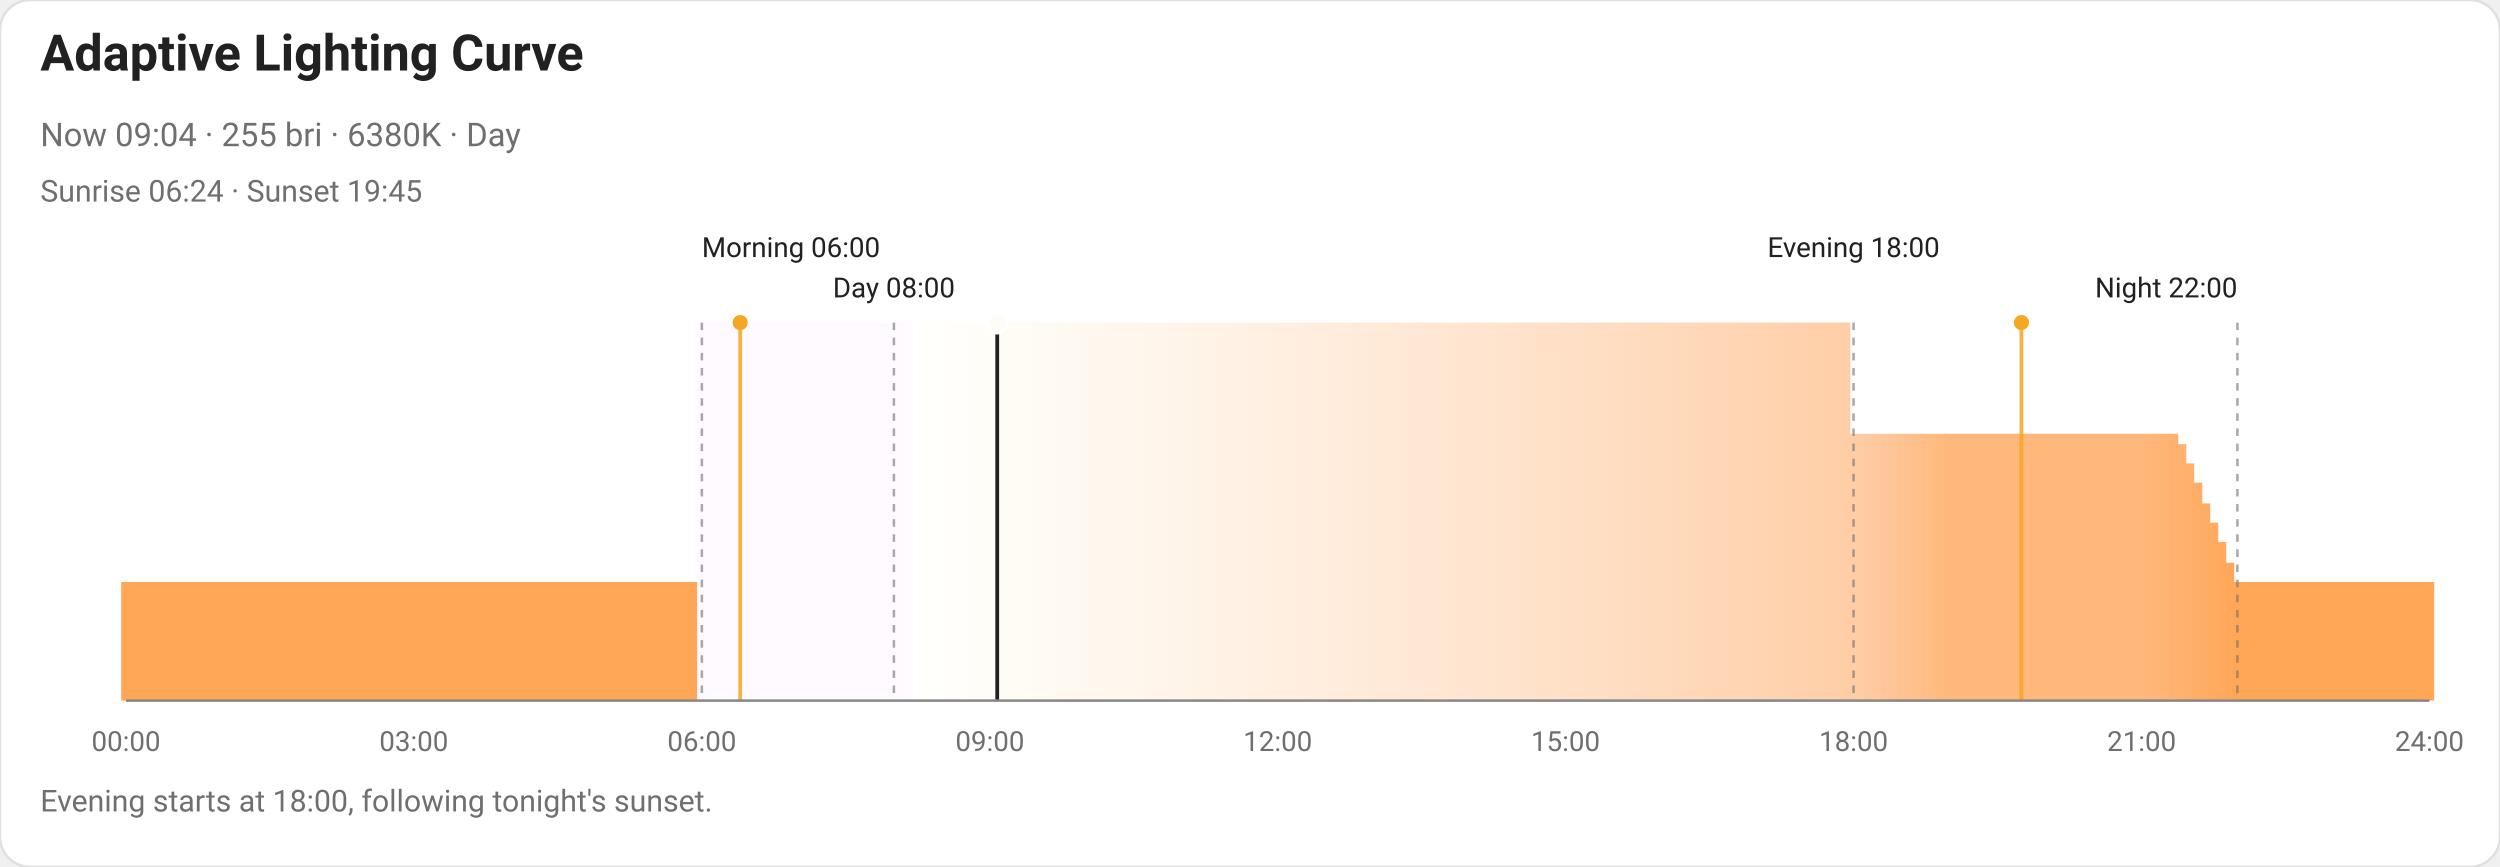
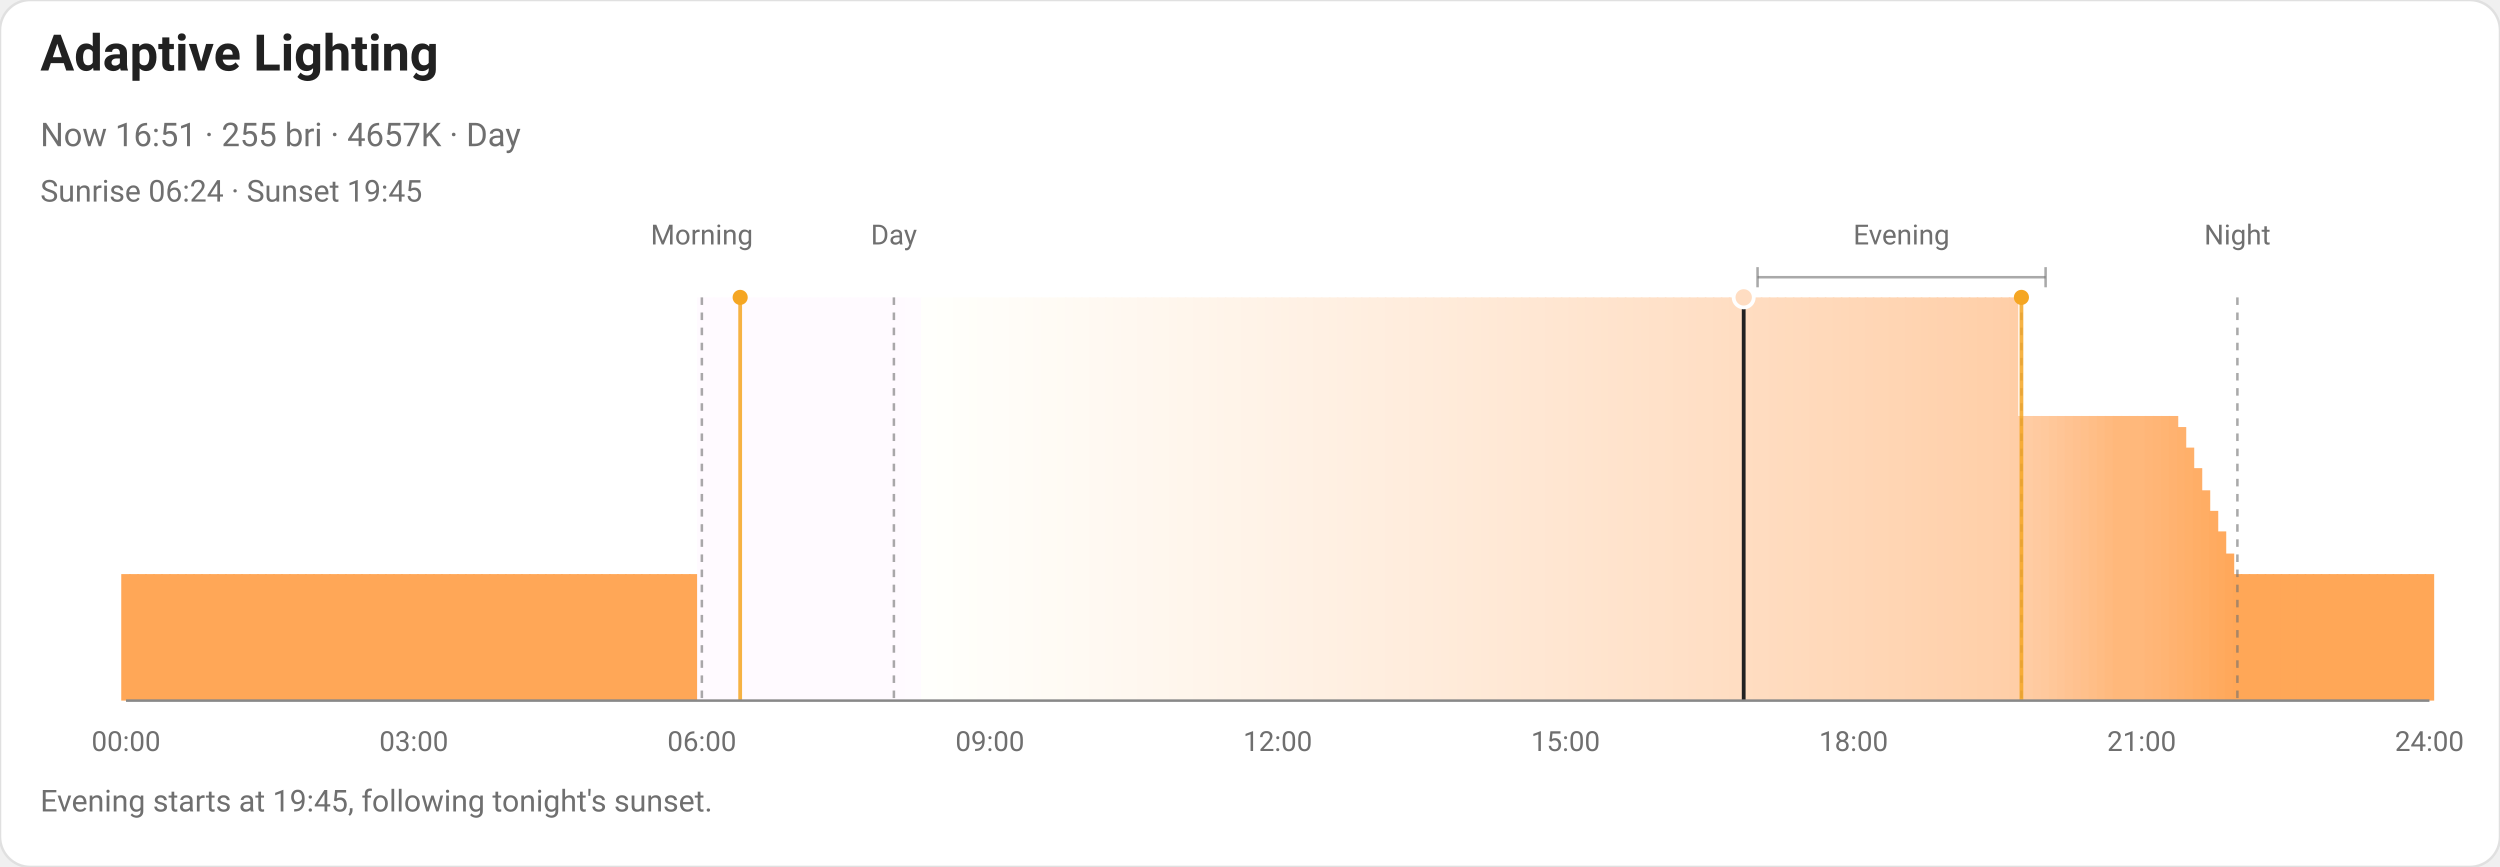
<svg xmlns="http://www.w3.org/2000/svg" viewBox="0 0 992 344" font-family="-apple-system,BlinkMacSystemFont,Segoe UI,Roboto,sans-serif">
  <style>
    .title { fill: #212121; font-size: 20px; font-weight: 600; }
    .now-label { fill: #6f6f6f; font-size: 13px; }
    .axis-line { stroke: #888; stroke-width: 1; }
    .axis-label { fill: #6f6f6f; font-size: 11px; }
    .boundary-line { stroke: #6f6f6f; stroke-width: 1; stroke-dasharray: 3 3; opacity: 0.6; }
-     .boundary-label { fill: #212121; font-size: 11px; }
+     .evening-bracket { stroke: #6f6f6f; stroke-width: 1; opacity: 0.6; }
+     .boundary-label { fill: #6f6f6f; font-size: 11px; }
    .now-line { stroke: #212121; stroke-width: 1.5; }
    .now-dot { stroke: #ffffff; stroke-width: 1.5; }
    .sun-line { stroke: #f5a623; stroke-width: 1.5; opacity: 0.85; }
    .sun-dot { fill: #f5a623; }
    .sun-label { fill: #6f6f6f; font-size: 12px; }
    .footnote { fill: #6f6f6f; font-size: 12px; }
  </style>
  <rect x="0" y="0" width="992" height="344" rx="12" fill="#ffffff" stroke="#e0e0e0" />
-   <text x="16" y="28" class="title">Adaptive Lighting Curve</text>
-   <text x="16" y="58" class="now-label">Now 09:04 · 255 bri · 6380K · Day</text>
+   <text x="16" y="28" class="title">Adaptive Lighting</text>
+   <text x="16" y="58" class="now-label">Now 16:51 · 255 bri · 4657K · Day</text>
  <text x="16" y="80" class="sun-label">Sunrise 06:24 · Sunset 19:45</text>
  <g transform="translate(16, 84)">
-     <rect x="32.11" y="146.94" width="3.77" height="47.06" fill="#ffa757" />
-     <rect x="35.29" y="146.94" width="3.77" height="47.06" fill="#ffa757" />
-     <rect x="38.46" y="146.94" width="3.77" height="47.06" fill="#ffa757" />
-     <rect x="41.63" y="146.94" width="3.77" height="47.06" fill="#ffa757" />
-     <rect x="44.81" y="146.94" width="3.77" height="47.06" fill="#ffa757" />
-     <rect x="47.98" y="146.94" width="3.77" height="47.06" fill="#ffa757" />
-     <rect x="51.15" y="146.94" width="3.77" height="47.06" fill="#ffa757" />
-     <rect x="54.33" y="146.94" width="3.77" height="47.06" fill="#ffa757" />
-     <rect x="57.50" y="146.94" width="3.77" height="47.06" fill="#ffa757" />
-     <rect x="60.68" y="146.94" width="3.77" height="47.06" fill="#ffa757" />
-     <rect x="63.85" y="146.94" width="3.77" height="47.06" fill="#ffa757" />
-     <rect x="67.02" y="146.94" width="3.77" height="47.06" fill="#ffa757" />
-     <rect x="70.20" y="146.94" width="3.77" height="47.06" fill="#ffa757" />
-     <rect x="73.37" y="146.94" width="3.77" height="47.06" fill="#ffa757" />
-     <rect x="76.54" y="146.94" width="3.77" height="47.06" fill="#ffa757" />
-     <rect x="79.72" y="146.94" width="3.77" height="47.06" fill="#ffa757" />
-     <rect x="82.89" y="146.94" width="3.77" height="47.06" fill="#ffa757" />
-     <rect x="86.06" y="146.94" width="3.77" height="47.06" fill="#ffa757" />
-     <rect x="89.24" y="146.94" width="3.77" height="47.06" fill="#ffa757" />
-     <rect x="92.41" y="146.94" width="3.77" height="47.06" fill="#ffa757" />
-     <rect x="95.59" y="146.94" width="3.77" height="47.06" fill="#ffa757" />
-     <rect x="98.76" y="146.94" width="3.77" height="47.06" fill="#ffa757" />
-     <rect x="101.93" y="146.94" width="3.77" height="47.06" fill="#ffa757" />
-     <rect x="105.11" y="146.94" width="3.77" height="47.06" fill="#ffa757" />
-     <rect x="108.28" y="146.94" width="3.77" height="47.06" fill="#ffa757" />
-     <rect x="111.45" y="146.94" width="3.77" height="47.06" fill="#ffa757" />
-     <rect x="114.63" y="146.94" width="3.77" height="47.06" fill="#ffa757" />
-     <rect x="117.80" y="146.94" width="3.77" height="47.06" fill="#ffa757" />
-     <rect x="120.97" y="146.94" width="3.77" height="47.06" fill="#ffa757" />
-     <rect x="124.15" y="146.94" width="3.77" height="47.06" fill="#ffa757" />
-     <rect x="127.32" y="146.94" width="3.77" height="47.06" fill="#ffa757" />
-     <rect x="130.50" y="146.94" width="3.77" height="47.06" fill="#ffa757" />
-     <rect x="133.67" y="146.94" width="3.77" height="47.06" fill="#ffa757" />
-     <rect x="136.84" y="146.94" width="3.77" height="47.06" fill="#ffa757" />
-     <rect x="140.02" y="146.94" width="3.77" height="47.06" fill="#ffa757" />
-     <rect x="143.19" y="146.94" width="3.77" height="47.06" fill="#ffa757" />
-     <rect x="146.36" y="146.94" width="3.77" height="47.06" fill="#ffa757" />
-     <rect x="149.54" y="146.94" width="3.77" height="47.06" fill="#ffa757" />
-     <rect x="152.71" y="146.94" width="3.77" height="47.06" fill="#ffa757" />
-     <rect x="155.88" y="146.94" width="3.77" height="47.06" fill="#ffa757" />
-     <rect x="159.06" y="146.94" width="3.77" height="47.06" fill="#ffa757" />
-     <rect x="162.23" y="146.94" width="3.77" height="47.06" fill="#ffa757" />
-     <rect x="165.40" y="146.94" width="3.77" height="47.06" fill="#ffa757" />
-     <rect x="168.58" y="146.94" width="3.77" height="47.06" fill="#ffa757" />
-     <rect x="171.75" y="146.94" width="3.77" height="47.06" fill="#ffa757" />
-     <rect x="174.93" y="146.94" width="3.77" height="47.06" fill="#ffa757" />
-     <rect x="178.10" y="146.94" width="3.77" height="47.06" fill="#ffa757" />
-     <rect x="181.27" y="146.94" width="3.77" height="47.06" fill="#ffa757" />
-     <rect x="184.45" y="146.94" width="3.77" height="47.06" fill="#ffa757" />
-     <rect x="187.62" y="146.94" width="3.77" height="47.06" fill="#ffa757" />
-     <rect x="190.79" y="146.94" width="3.77" height="47.06" fill="#ffa757" />
-     <rect x="193.97" y="146.94" width="3.77" height="47.06" fill="#ffa757" />
-     <rect x="197.14" y="146.94" width="3.77" height="47.06" fill="#ffa757" />
-     <rect x="200.31" y="146.94" width="3.77" height="47.06" fill="#ffa757" />
-     <rect x="203.49" y="146.94" width="3.77" height="47.06" fill="#ffa757" />
-     <rect x="206.66" y="146.94" width="3.77" height="47.06" fill="#ffa757" />
-     <rect x="209.84" y="146.94" width="3.77" height="47.06" fill="#ffa757" />
-     <rect x="213.01" y="146.94" width="3.77" height="47.06" fill="#ffa757" />
-     <rect x="216.18" y="146.94" width="3.77" height="47.06" fill="#ffa757" />
-     <rect x="219.36" y="146.94" width="3.77" height="47.06" fill="#ffa757" />
-     <rect x="222.53" y="146.94" width="3.77" height="47.06" fill="#ffa757" />
-     <rect x="225.70" y="146.94" width="3.77" height="47.06" fill="#ffa757" />
-     <rect x="228.88" y="146.94" width="3.77" height="47.06" fill="#ffa757" />
-     <rect x="232.05" y="146.94" width="3.77" height="47.06" fill="#ffa757" />
-     <rect x="235.22" y="146.94" width="3.77" height="47.06" fill="#ffa757" />
-     <rect x="238.40" y="146.94" width="3.77" height="47.06" fill="#ffa757" />
-     <rect x="241.57" y="146.94" width="3.77" height="47.06" fill="#ffa757" />
-     <rect x="244.75" y="146.94" width="3.77" height="47.06" fill="#ffa757" />
-     <rect x="247.92" y="146.94" width="3.77" height="47.06" fill="#ffa757" />
-     <rect x="251.09" y="146.94" width="3.77" height="47.06" fill="#ffa757" />
-     <rect x="254.27" y="146.94" width="3.77" height="47.06" fill="#ffa757" />
-     <rect x="257.44" y="146.94" width="3.77" height="47.06" fill="#ffa757" />
-     <rect x="260.61" y="44.00" width="3.77" height="150.00" fill="#fffaff" />
-     <rect x="263.79" y="44.00" width="3.77" height="150.00" fill="#fffaff" />
-     <rect x="266.96" y="44.00" width="3.77" height="150.00" fill="#fffaff" />
-     <rect x="270.13" y="44.00" width="3.77" height="150.00" fill="#fffaff" />
-     <rect x="273.31" y="44.00" width="3.77" height="150.00" fill="#fffaff" />
-     <rect x="276.48" y="44.00" width="3.77" height="150.00" fill="#fffaff" />
-     <rect x="279.65" y="44.00" width="3.77" height="150.00" fill="#fffaff" />
-     <rect x="282.83" y="44.00" width="3.77" height="150.00" fill="#fffaff" />
-     <rect x="286.00" y="44.00" width="3.77" height="150.00" fill="#fffaff" />
-     <rect x="289.18" y="44.00" width="3.77" height="150.00" fill="#fffaff" />
-     <rect x="292.35" y="44.00" width="3.77" height="150.00" fill="#fffaff" />
-     <rect x="295.52" y="44.00" width="3.77" height="150.00" fill="#fffaff" />
-     <rect x="298.70" y="44.00" width="3.77" height="150.00" fill="#fffaff" />
-     <rect x="301.87" y="44.00" width="3.77" height="150.00" fill="#fffaff" />
-     <rect x="305.04" y="44.00" width="3.77" height="150.00" fill="#fffaff" />
-     <rect x="308.22" y="44.00" width="3.77" height="150.00" fill="#fffaff" />
-     <rect x="311.39" y="44.00" width="3.77" height="150.00" fill="#fffaff" />
-     <rect x="314.56" y="44.00" width="3.77" height="150.00" fill="#fffaff" />
-     <rect x="317.74" y="44.00" width="3.77" height="150.00" fill="#fffaff" />
-     <rect x="320.91" y="44.00" width="3.77" height="150.00" fill="#fffaff" />
-     <rect x="324.09" y="44.00" width="3.77" height="150.00" fill="#fffaff" />
-     <rect x="327.26" y="44.00" width="3.77" height="150.00" fill="#fffaff" />
-     <rect x="330.43" y="44.00" width="3.77" height="150.00" fill="#fffaff" />
-     <rect x="333.61" y="44.00" width="3.77" height="150.00" fill="#fffaff" />
-     <rect x="336.78" y="44.00" width="3.77" height="150.00" fill="#fffaff" />
-     <rect x="339.95" y="44.00" width="3.77" height="150.00" fill="#fffaff" />
-     <rect x="343.13" y="44.00" width="3.77" height="150.00" fill="#fffbff" />
-     <rect x="346.30" y="44.00" width="3.77" height="150.00" fill="#ffffff" />
-     <rect x="349.47" y="44.00" width="3.77" height="150.00" fill="#fffffc" />
-     <rect x="352.65" y="44.00" width="3.77" height="150.00" fill="#fffffb" />
-     <rect x="355.82" y="44.00" width="3.77" height="150.00" fill="#fffffb" />
-     <rect x="359.00" y="44.00" width="3.77" height="150.00" fill="#fffefa" />
-     <rect x="362.17" y="44.00" width="3.77" height="150.00" fill="#fffefa" />
-     <rect x="365.34" y="44.00" width="3.77" height="150.00" fill="#fffef9" />
-     <rect x="368.52" y="44.00" width="3.77" height="150.00" fill="#fffdf9" />
-     <rect x="371.69" y="44.00" width="3.77" height="150.00" fill="#fffdf8" />
-     <rect x="374.86" y="44.00" width="3.77" height="150.00" fill="#fffdf8" />
-     <rect x="378.04" y="44.00" width="3.77" height="150.00" fill="#fffcf7" />
-     <rect x="381.21" y="44.00" width="3.77" height="150.00" fill="#fffcf6" />
-     <rect x="384.38" y="44.00" width="3.77" height="150.00" fill="#fffcf6" />
-     <rect x="387.56" y="44.00" width="3.77" height="150.00" fill="#fffbf5" />
-     <rect x="390.73" y="44.00" width="3.77" height="150.00" fill="#fffbf5" />
-     <rect x="393.90" y="44.00" width="3.77" height="150.00" fill="#fffaf4" />
-     <rect x="397.08" y="44.00" width="3.77" height="150.00" fill="#fffaf3" />
-     <rect x="400.25" y="44.00" width="3.77" height="150.00" fill="#fffaf3" />
-     <rect x="403.43" y="44.00" width="3.77" height="150.00" fill="#fff9f2" />
-     <rect x="406.60" y="44.00" width="3.77" height="150.00" fill="#fff9f2" />
-     <rect x="409.77" y="44.00" width="3.77" height="150.00" fill="#fff9f1" />
-     <rect x="412.95" y="44.00" width="3.77" height="150.00" fill="#fff8f1" />
-     <rect x="416.12" y="44.00" width="3.77" height="150.00" fill="#fff8f0" />
-     <rect x="419.29" y="44.00" width="3.77" height="150.00" fill="#fff8ef" />
-     <rect x="422.47" y="44.00" width="3.77" height="150.00" fill="#fff7ef" />
-     <rect x="425.64" y="44.00" width="3.77" height="150.00" fill="#fff7ee" />
-     <rect x="428.81" y="44.00" width="3.77" height="150.00" fill="#fff7ed" />
-     <rect x="431.99" y="44.00" width="3.77" height="150.00" fill="#fff6ed" />
-     <rect x="435.16" y="44.00" width="3.77" height="150.00" fill="#fff6ec" />
-     <rect x="438.34" y="44.00" width="3.77" height="150.00" fill="#fff5ec" />
-     <rect x="441.51" y="44.00" width="3.77" height="150.00" fill="#fff5eb" />
-     <rect x="444.68" y="44.00" width="3.77" height="150.00" fill="#fff5ea" />
-     <rect x="447.86" y="44.00" width="3.77" height="150.00" fill="#fff4ea" />
-     <rect x="451.03" y="44.00" width="3.77" height="150.00" fill="#fff4e9" />
-     <rect x="454.20" y="44.00" width="3.77" height="150.00" fill="#fff4e8" />
-     <rect x="457.38" y="44.00" width="3.77" height="150.00" fill="#fff3e8" />
-     <rect x="460.55" y="44.00" width="3.77" height="150.00" fill="#fff3e7" />
-     <rect x="463.72" y="44.00" width="3.77" height="150.00" fill="#fff2e7" />
-     <rect x="466.90" y="44.00" width="3.77" height="150.00" fill="#fff2e6" />
-     <rect x="470.07" y="44.00" width="3.77" height="150.00" fill="#fff2e5" />
-     <rect x="473.25" y="44.00" width="3.77" height="150.00" fill="#fff1e5" />
-     <rect x="476.42" y="44.00" width="3.77" height="150.00" fill="#fff1e4" />
-     <rect x="479.59" y="44.00" width="3.77" height="150.00" fill="#fff0e3" />
-     <rect x="482.77" y="44.00" width="3.77" height="150.00" fill="#fff0e3" />
-     <rect x="485.94" y="44.00" width="3.77" height="150.00" fill="#fff0e2" />
-     <rect x="489.11" y="44.00" width="3.77" height="150.00" fill="#ffefe1" />
-     <rect x="492.29" y="44.00" width="3.77" height="150.00" fill="#ffefe1" />
-     <rect x="495.46" y="44.00" width="3.77" height="150.00" fill="#ffefe0" />
-     <rect x="498.63" y="44.00" width="3.77" height="150.00" fill="#ffeedf" />
-     <rect x="501.81" y="44.00" width="3.77" height="150.00" fill="#ffeedf" />
-     <rect x="504.98" y="44.00" width="3.77" height="150.00" fill="#ffedde" />
-     <rect x="508.15" y="44.00" width="3.77" height="150.00" fill="#ffeddd" />
-     <rect x="511.33" y="44.00" width="3.77" height="150.00" fill="#ffecdd" />
-     <rect x="514.50" y="44.00" width="3.77" height="150.00" fill="#ffecdc" />
-     <rect x="517.68" y="44.00" width="3.77" height="150.00" fill="#ffecdb" />
-     <rect x="520.85" y="44.00" width="3.77" height="150.00" fill="#ffebda" />
-     <rect x="524.02" y="44.00" width="3.77" height="150.00" fill="#ffebda" />
-     <rect x="527.20" y="44.00" width="3.77" height="150.00" fill="#ffead9" />
-     <rect x="530.37" y="44.00" width="3.77" height="150.00" fill="#ffead8" />
-     <rect x="533.54" y="44.00" width="3.77" height="150.00" fill="#ffead8" />
-     <rect x="536.72" y="44.00" width="3.77" height="150.00" fill="#ffe9d7" />
-     <rect x="539.89" y="44.00" width="3.77" height="150.00" fill="#ffe9d6" />
-     <rect x="543.06" y="44.00" width="3.77" height="150.00" fill="#ffe8d5" />
-     <rect x="546.24" y="44.00" width="3.77" height="150.00" fill="#ffe8d5" />
-     <rect x="549.41" y="44.00" width="3.77" height="150.00" fill="#ffe7d4" />
-     <rect x="552.59" y="44.00" width="3.77" height="150.00" fill="#ffe7d3" />
-     <rect x="555.76" y="44.00" width="3.77" height="150.00" fill="#ffe7d2" />
-     <rect x="558.93" y="44.00" width="3.77" height="150.00" fill="#ffe6d2" />
-     <rect x="562.11" y="44.00" width="3.77" height="150.00" fill="#ffe6d1" />
-     <rect x="565.28" y="44.00" width="3.77" height="150.00" fill="#ffe5d0" />
-     <rect x="568.45" y="44.00" width="3.77" height="150.00" fill="#ffe5cf" />
-     <rect x="571.63" y="44.00" width="3.77" height="150.00" fill="#ffe4cf" />
-     <rect x="574.80" y="44.00" width="3.77" height="150.00" fill="#ffe4ce" />
-     <rect x="577.97" y="44.00" width="3.77" height="150.00" fill="#ffe4cd" />
-     <rect x="581.15" y="44.00" width="3.77" height="150.00" fill="#ffe3cc" />
-     <rect x="584.32" y="44.00" width="3.77" height="150.00" fill="#ffe3cc" />
-     <rect x="587.50" y="44.00" width="3.77" height="150.00" fill="#ffe2cb" />
-     <rect x="590.67" y="44.00" width="3.77" height="150.00" fill="#ffe2ca" />
-     <rect x="593.84" y="44.00" width="3.77" height="150.00" fill="#ffe1c9" />
-     <rect x="597.02" y="44.00" width="3.77" height="150.00" fill="#ffe1c8" />
-     <rect x="600.19" y="44.00" width="3.77" height="150.00" fill="#ffe0c8" />
-     <rect x="603.36" y="44.00" width="3.77" height="150.00" fill="#ffe0c7" />
-     <rect x="606.54" y="44.00" width="3.77" height="150.00" fill="#ffdfc6" />
-     <rect x="609.71" y="44.00" width="3.77" height="150.00" fill="#ffdfc5" />
-     <rect x="612.88" y="44.00" width="3.77" height="150.00" fill="#ffdfc4" />
-     <rect x="616.06" y="44.00" width="3.77" height="150.00" fill="#ffdec4" />
-     <rect x="619.23" y="44.00" width="3.77" height="150.00" fill="#ffdec3" />
-     <rect x="622.40" y="44.00" width="3.77" height="150.00" fill="#ffddc2" />
-     <rect x="625.58" y="44.00" width="3.77" height="150.00" fill="#ffddc1" />
-     <rect x="628.75" y="44.00" width="3.77" height="150.00" fill="#ffdcc0" />
-     <rect x="631.93" y="44.00" width="3.77" height="150.00" fill="#ffdcbf" />
-     <rect x="635.10" y="44.00" width="3.77" height="150.00" fill="#ffdbbe" />
-     <rect x="638.27" y="44.00" width="3.77" height="150.00" fill="#ffdbbe" />
-     <rect x="641.45" y="44.00" width="3.77" height="150.00" fill="#ffdabd" />
-     <rect x="644.62" y="44.00" width="3.77" height="150.00" fill="#ffdabc" />
-     <rect x="647.79" y="44.00" width="3.77" height="150.00" fill="#ffd9bb" />
-     <rect x="650.97" y="44.00" width="3.77" height="150.00" fill="#ffd9ba" />
-     <rect x="654.14" y="44.00" width="3.77" height="150.00" fill="#ffd8b9" />
-     <rect x="657.31" y="44.00" width="3.77" height="150.00" fill="#ffd8b8" />
-     <rect x="660.49" y="44.00" width="3.77" height="150.00" fill="#ffd7b7" />
-     <rect x="663.66" y="44.00" width="3.77" height="150.00" fill="#ffd7b7" />
-     <rect x="666.84" y="44.00" width="3.77" height="150.00" fill="#ffd6b6" />
-     <rect x="670.01" y="44.00" width="3.77" height="150.00" fill="#ffd6b5" />
-     <rect x="673.18" y="44.00" width="3.77" height="150.00" fill="#ffd5b4" />
-     <rect x="676.36" y="44.00" width="3.77" height="150.00" fill="#ffd5b3" />
-     <rect x="679.53" y="44.00" width="3.77" height="150.00" fill="#ffd4b2" />
-     <rect x="682.70" y="44.00" width="3.77" height="150.00" fill="#ffd4b1" />
-     <rect x="685.88" y="44.00" width="3.77" height="150.00" fill="#ffd3b0" />
-     <rect x="689.05" y="44.00" width="3.77" height="150.00" fill="#ffd3af" />
-     <rect x="692.22" y="44.00" width="3.77" height="150.00" fill="#ffd2ae" />
-     <rect x="695.40" y="44.00" width="3.77" height="150.00" fill="#ffd2ad" />
-     <rect x="698.57" y="44.00" width="3.77" height="150.00" fill="#ffd1ac" />
-     <rect x="701.75" y="44.00" width="3.77" height="150.00" fill="#ffd1ab" />
-     <rect x="704.92" y="44.00" width="3.77" height="150.00" fill="#ffd0aa" />
-     <rect x="708.09" y="44.00" width="3.77" height="150.00" fill="#ffcfa9" />
-     <rect x="711.27" y="44.00" width="3.77" height="150.00" fill="#ffcfa8" />
-     <rect x="714.44" y="44.00" width="3.77" height="150.00" fill="#ffcea7" />
-     <rect x="717.61" y="88.12" width="3.77" height="105.88" fill="#ffcea6" />
-     <rect x="720.79" y="88.12" width="3.77" height="105.88" fill="#ffcca3" />
-     <rect x="723.96" y="88.12" width="3.77" height="105.88" fill="#ffcaa0" />
-     <rect x="727.13" y="88.12" width="3.77" height="105.88" fill="#ffc99d" />
-     <rect x="730.31" y="88.12" width="3.77" height="105.88" fill="#ffc799" />
-     <rect x="733.48" y="88.12" width="3.77" height="105.88" fill="#ffc596" />
-     <rect x="736.65" y="88.12" width="3.77" height="105.88" fill="#ffc392" />
-     <rect x="739.83" y="88.12" width="3.77" height="105.88" fill="#ffc18f" />
-     <rect x="743.00" y="88.12" width="3.77" height="105.88" fill="#ffc08b" />
-     <rect x="746.18" y="88.12" width="3.77" height="105.88" fill="#ffbe87" />
-     <rect x="749.35" y="88.12" width="3.77" height="105.88" fill="#ffbc83" />
-     <rect x="752.52" y="88.12" width="3.77" height="105.88" fill="#ffba7f" />
-     <rect x="755.70" y="88.12" width="3.77" height="105.88" fill="#ffb87b" />
-     <rect x="758.87" y="88.12" width="3.77" height="105.88" fill="#ffb87b" />
-     <rect x="762.04" y="88.12" width="3.77" height="105.88" fill="#ffb87b" />
-     <rect x="765.22" y="88.12" width="3.77" height="105.88" fill="#ffb87b" />
-     <rect x="768.39" y="88.12" width="3.77" height="105.88" fill="#ffb87b" />
-     <rect x="771.56" y="88.12" width="3.77" height="105.88" fill="#ffb87b" />
-     <rect x="774.74" y="88.12" width="3.77" height="105.88" fill="#ffb87b" />
-     <rect x="777.91" y="88.12" width="3.77" height="105.88" fill="#ffb87b" />
-     <rect x="781.09" y="88.12" width="3.77" height="105.88" fill="#ffb87b" />
-     <rect x="784.26" y="88.12" width="3.77" height="105.88" fill="#ffb87b" />
-     <rect x="787.43" y="88.12" width="3.77" height="105.88" fill="#ffb87b" />
-     <rect x="790.61" y="88.12" width="3.77" height="105.88" fill="#ffb87b" />
-     <rect x="793.78" y="88.12" width="3.77" height="105.88" fill="#ffb87b" />
-     <rect x="796.95" y="88.12" width="3.77" height="105.88" fill="#ffb87b" />
-     <rect x="800.13" y="88.12" width="3.77" height="105.88" fill="#ffb87b" />
-     <rect x="803.30" y="88.12" width="3.77" height="105.88" fill="#ffb87b" />
-     <rect x="806.47" y="88.12" width="3.77" height="105.88" fill="#ffb87b" />
-     <rect x="809.65" y="88.12" width="3.77" height="105.88" fill="#ffb87b" />
-     <rect x="812.82" y="88.12" width="3.77" height="105.88" fill="#ffb87b" />
-     <rect x="816.00" y="88.12" width="3.77" height="105.88" fill="#ffb87b" />
-     <rect x="819.17" y="88.12" width="3.77" height="105.88" fill="#ffb87b" />
-     <rect x="822.34" y="88.12" width="3.77" height="105.88" fill="#ffb87b" />
-     <rect x="825.52" y="88.12" width="3.77" height="105.88" fill="#ffb87b" />
-     <rect x="828.69" y="88.12" width="3.77" height="105.88" fill="#ffb87b" />
-     <rect x="831.86" y="88.12" width="3.77" height="105.88" fill="#ffb87b" />
-     <rect x="835.04" y="88.12" width="3.77" height="105.88" fill="#ffb678" />
-     <rect x="838.21" y="88.12" width="3.77" height="105.88" fill="#ffb576" />
-     <rect x="841.38" y="88.12" width="3.77" height="105.88" fill="#ffb473" />
-     <rect x="844.56" y="88.12" width="3.77" height="105.88" fill="#ffb270" />
-     <rect x="847.73" y="92.24" width="3.77" height="101.76" fill="#ffb16d" />
-     <rect x="850.90" y="99.88" width="3.77" height="94.12" fill="#ffb06a" />
-     <rect x="854.08" y="107.53" width="3.77" height="86.47" fill="#ffae67" />
-     <rect x="857.25" y="115.76" width="3.77" height="78.24" fill="#ffad64" />
-     <rect x="860.43" y="123.41" width="3.77" height="70.59" fill="#ffab61" />
-     <rect x="863.60" y="131.06" width="3.77" height="62.94" fill="#ffaa5e" />
-     <rect x="866.77" y="139.29" width="3.77" height="54.71" fill="#ffa85b" />
-     <rect x="869.95" y="146.94" width="3.77" height="47.06" fill="#ffa757" />
-     <rect x="873.12" y="146.94" width="3.77" height="47.06" fill="#ffa757" />
-     <rect x="876.29" y="146.94" width="3.77" height="47.06" fill="#ffa757" />
-     <rect x="879.47" y="146.94" width="3.77" height="47.06" fill="#ffa757" />
-     <rect x="882.64" y="146.94" width="3.77" height="47.06" fill="#ffa757" />
-     <rect x="885.81" y="146.94" width="3.77" height="47.06" fill="#ffa757" />
-     <rect x="888.99" y="146.94" width="3.77" height="47.06" fill="#ffa757" />
-     <rect x="892.16" y="146.94" width="3.77" height="47.06" fill="#ffa757" />
-     <rect x="895.34" y="146.94" width="3.77" height="47.06" fill="#ffa757" />
-     <rect x="898.51" y="146.94" width="3.77" height="47.06" fill="#ffa757" />
-     <rect x="901.68" y="146.94" width="3.77" height="47.06" fill="#ffa757" />
-     <rect x="904.86" y="146.94" width="3.77" height="47.06" fill="#ffa757" />
-     <rect x="908.03" y="146.94" width="3.77" height="47.06" fill="#ffa757" />
-     <rect x="911.20" y="146.94" width="3.77" height="47.06" fill="#ffa757" />
-     <rect x="914.38" y="146.94" width="3.77" height="47.06" fill="#ffa757" />
-     <rect x="917.55" y="146.94" width="3.77" height="47.06" fill="#ffa757" />
-     <rect x="920.72" y="146.94" width="3.77" height="47.06" fill="#ffa757" />
-     <rect x="923.90" y="146.94" width="3.77" height="47.06" fill="#ffa757" />
-     <rect x="927.07" y="146.94" width="3.77" height="47.06" fill="#ffa757" />
-     <rect x="930.25" y="146.94" width="3.77" height="47.06" fill="#ffa757" />
-     <rect x="933.42" y="146.94" width="3.77" height="47.06" fill="#ffa757" />
-     <rect x="936.59" y="146.94" width="3.77" height="47.06" fill="#ffa757" />
-     <rect x="939.77" y="146.94" width="3.77" height="47.06" fill="#ffa757" />
-     <rect x="942.94" y="146.94" width="3.77" height="47.06" fill="#ffa757" />
-     <rect x="946.11" y="146.94" width="3.77" height="47.06" fill="#ffa757" />
-     <line x1="262.5" y1="44" x2="262.5" y2="194" class="boundary-line" />
-     <text x="262.5" y="18" class="boundary-label" text-anchor="start">Morning 06:00</text>
-     <line x1="338.7" y1="44" x2="338.7" y2="194" class="boundary-line" />
-     <text x="338.7" y="34" class="boundary-label" text-anchor="middle">Day 08:00</text>
-     <line x1="719.5" y1="44" x2="719.5" y2="194" class="boundary-line" />
-     <text x="719.5" y="18" class="boundary-label" text-anchor="middle">Evening 18:00</text>
-     <line x1="871.8" y1="44" x2="871.8" y2="194" class="boundary-line" />
-     <text x="871.8" y="34" class="boundary-label" text-anchor="end">Night 22:00</text>
+     <rect x="32.11" y="143.80" width="3.77" height="50.20" fill="#ffa757" />
+     <rect x="35.29" y="143.80" width="3.77" height="50.20" fill="#ffa757" />
+     <rect x="38.46" y="143.80" width="3.77" height="50.20" fill="#ffa757" />
+     <rect x="41.63" y="143.80" width="3.77" height="50.20" fill="#ffa757" />
+     <rect x="44.81" y="143.80" width="3.77" height="50.20" fill="#ffa757" />
+     <rect x="47.98" y="143.80" width="3.77" height="50.20" fill="#ffa757" />
+     <rect x="51.15" y="143.80" width="3.77" height="50.20" fill="#ffa757" />
+     <rect x="54.33" y="143.80" width="3.77" height="50.20" fill="#ffa757" />
+     <rect x="57.50" y="143.80" width="3.77" height="50.20" fill="#ffa757" />
+     <rect x="60.68" y="143.80" width="3.77" height="50.20" fill="#ffa757" />
+     <rect x="63.85" y="143.80" width="3.77" height="50.20" fill="#ffa757" />
+     <rect x="67.02" y="143.80" width="3.77" height="50.20" fill="#ffa757" />
+     <rect x="70.20" y="143.80" width="3.77" height="50.20" fill="#ffa757" />
+     <rect x="73.37" y="143.80" width="3.77" height="50.20" fill="#ffa757" />
+     <rect x="76.54" y="143.80" width="3.77" height="50.20" fill="#ffa757" />
+     <rect x="79.72" y="143.80" width="3.77" height="50.20" fill="#ffa757" />
+     <rect x="82.89" y="143.80" width="3.77" height="50.20" fill="#ffa757" />
+     <rect x="86.06" y="143.80" width="3.77" height="50.20" fill="#ffa757" />
+     <rect x="89.24" y="143.80" width="3.77" height="50.20" fill="#ffa757" />
+     <rect x="92.41" y="143.80" width="3.77" height="50.20" fill="#ffa757" />
+     <rect x="95.59" y="143.80" width="3.77" height="50.20" fill="#ffa757" />
+     <rect x="98.76" y="143.80" width="3.77" height="50.20" fill="#ffa757" />
+     <rect x="101.93" y="143.80" width="3.77" height="50.20" fill="#ffa757" />
+     <rect x="105.11" y="143.80" width="3.77" height="50.20" fill="#ffa757" />
+     <rect x="108.28" y="143.80" width="3.77" height="50.20" fill="#ffa757" />
+     <rect x="111.45" y="143.80" width="3.77" height="50.20" fill="#ffa757" />
+     <rect x="114.63" y="143.80" width="3.77" height="50.20" fill="#ffa757" />
+     <rect x="117.80" y="143.80" width="3.77" height="50.20" fill="#ffa757" />
+     <rect x="120.97" y="143.80" width="3.77" height="50.20" fill="#ffa757" />
+     <rect x="124.15" y="143.80" width="3.77" height="50.20" fill="#ffa757" />
+     <rect x="127.32" y="143.80" width="3.77" height="50.20" fill="#ffa757" />
+     <rect x="130.50" y="143.80" width="3.77" height="50.20" fill="#ffa757" />
+     <rect x="133.67" y="143.80" width="3.77" height="50.20" fill="#ffa757" />
+     <rect x="136.84" y="143.80" width="3.77" height="50.20" fill="#ffa757" />
+     <rect x="140.02" y="143.80" width="3.77" height="50.20" fill="#ffa757" />
+     <rect x="143.19" y="143.80" width="3.77" height="50.20" fill="#ffa757" />
+     <rect x="146.36" y="143.80" width="3.77" height="50.20" fill="#ffa757" />
+     <rect x="149.54" y="143.80" width="3.77" height="50.20" fill="#ffa757" />
+     <rect x="152.71" y="143.80" width="3.77" height="50.20" fill="#ffa757" />
+     <rect x="155.88" y="143.80" width="3.77" height="50.20" fill="#ffa757" />
+     <rect x="159.06" y="143.80" width="3.77" height="50.20" fill="#ffa757" />
+     <rect x="162.23" y="143.80" width="3.77" height="50.20" fill="#ffa757" />
+     <rect x="165.40" y="143.80" width="3.77" height="50.20" fill="#ffa757" />
+     <rect x="168.58" y="143.80" width="3.77" height="50.20" fill="#ffa757" />
+     <rect x="171.75" y="143.80" width="3.77" height="50.20" fill="#ffa757" />
+     <rect x="174.93" y="143.80" width="3.77" height="50.20" fill="#ffa757" />
+     <rect x="178.10" y="143.80" width="3.77" height="50.20" fill="#ffa757" />
+     <rect x="181.27" y="143.80" width="3.77" height="50.20" fill="#ffa757" />
+     <rect x="184.45" y="143.80" width="3.77" height="50.20" fill="#ffa757" />
+     <rect x="187.62" y="143.80" width="3.77" height="50.20" fill="#ffa757" />
+     <rect x="190.79" y="143.80" width="3.77" height="50.20" fill="#ffa757" />
+     <rect x="193.97" y="143.80" width="3.77" height="50.20" fill="#ffa757" />
+     <rect x="197.14" y="143.80" width="3.77" height="50.20" fill="#ffa757" />
+     <rect x="200.31" y="143.80" width="3.77" height="50.20" fill="#ffa757" />
+     <rect x="203.49" y="143.80" width="3.77" height="50.20" fill="#ffa757" />
+     <rect x="206.66" y="143.80" width="3.77" height="50.20" fill="#ffa757" />
+     <rect x="209.84" y="143.80" width="3.77" height="50.20" fill="#ffa757" />
+     <rect x="213.01" y="143.80" width="3.77" height="50.20" fill="#ffa757" />
+     <rect x="216.18" y="143.80" width="3.77" height="50.20" fill="#ffa757" />
+     <rect x="219.36" y="143.80" width="3.77" height="50.20" fill="#ffa757" />
+     <rect x="222.53" y="143.80" width="3.77" height="50.20" fill="#ffa757" />
+     <rect x="225.70" y="143.80" width="3.77" height="50.20" fill="#ffa757" />
+     <rect x="228.88" y="143.80" width="3.77" height="50.20" fill="#ffa757" />
+     <rect x="232.05" y="143.80" width="3.77" height="50.20" fill="#ffa757" />
+     <rect x="235.22" y="143.80" width="3.77" height="50.20" fill="#ffa757" />
+     <rect x="238.40" y="143.80" width="3.77" height="50.20" fill="#ffa757" />
+     <rect x="241.57" y="143.80" width="3.77" height="50.20" fill="#ffa757" />
+     <rect x="244.75" y="143.80" width="3.77" height="50.20" fill="#ffa757" />
+     <rect x="247.92" y="143.80" width="3.77" height="50.20" fill="#ffa757" />
+     <rect x="251.09" y="143.80" width="3.77" height="50.20" fill="#ffa757" />
+     <rect x="254.27" y="143.80" width="3.77" height="50.20" fill="#ffa757" />
+     <rect x="257.44" y="143.80" width="3.77" height="50.20" fill="#ffa757" />
+     <rect x="260.61" y="34.00" width="3.77" height="160.00" fill="#fffaff" />
+     <rect x="263.79" y="34.00" width="3.77" height="160.00" fill="#fffaff" />
+     <rect x="266.96" y="34.00" width="3.77" height="160.00" fill="#fffaff" />
+     <rect x="270.13" y="34.00" width="3.77" height="160.00" fill="#fffaff" />
+     <rect x="273.31" y="34.00" width="3.77" height="160.00" fill="#fffaff" />
+     <rect x="276.48" y="34.00" width="3.77" height="160.00" fill="#fffaff" />
+     <rect x="279.65" y="34.00" width="3.77" height="160.00" fill="#fffaff" />
+     <rect x="282.83" y="34.00" width="3.77" height="160.00" fill="#fffaff" />
+     <rect x="286.00" y="34.00" width="3.77" height="160.00" fill="#fffaff" />
+     <rect x="289.18" y="34.00" width="3.77" height="160.00" fill="#fffaff" />
+     <rect x="292.35" y="34.00" width="3.77" height="160.00" fill="#fffaff" />
+     <rect x="295.52" y="34.00" width="3.77" height="160.00" fill="#fffaff" />
+     <rect x="298.70" y="34.00" width="3.77" height="160.00" fill="#fffaff" />
+     <rect x="301.87" y="34.00" width="3.77" height="160.00" fill="#fffaff" />
+     <rect x="305.04" y="34.00" width="3.77" height="160.00" fill="#fffaff" />
+     <rect x="308.22" y="34.00" width="3.77" height="160.00" fill="#fffaff" />
+     <rect x="311.39" y="34.00" width="3.77" height="160.00" fill="#fffaff" />
+     <rect x="314.56" y="34.00" width="3.77" height="160.00" fill="#fffaff" />
+     <rect x="317.74" y="34.00" width="3.77" height="160.00" fill="#fffaff" />
+     <rect x="320.91" y="34.00" width="3.77" height="160.00" fill="#fffaff" />
+     <rect x="324.09" y="34.00" width="3.77" height="160.00" fill="#fffaff" />
+     <rect x="327.26" y="34.00" width="3.77" height="160.00" fill="#fffaff" />
+     <rect x="330.43" y="34.00" width="3.77" height="160.00" fill="#fffaff" />
+     <rect x="333.61" y="34.00" width="3.77" height="160.00" fill="#fffaff" />
+     <rect x="336.78" y="34.00" width="3.77" height="160.00" fill="#fffaff" />
+     <rect x="339.95" y="34.00" width="3.77" height="160.00" fill="#fffaff" />
+     <rect x="343.13" y="34.00" width="3.77" height="160.00" fill="#fffbff" />
+     <rect x="346.30" y="34.00" width="3.77" height="160.00" fill="#fffbff" />
+     <rect x="349.47" y="34.00" width="3.77" height="160.00" fill="#fffffc" />
+     <rect x="352.65" y="34.00" width="3.77" height="160.00" fill="#fffffc" />
+     <rect x="355.82" y="34.00" width="3.77" height="160.00" fill="#fffffb" />
+     <rect x="359.00" y="34.00" width="3.77" height="160.00" fill="#fffffb" />
+     <rect x="362.17" y="34.00" width="3.77" height="160.00" fill="#fffefa" />
+     <rect x="365.34" y="34.00" width="3.77" height="160.00" fill="#fffefa" />
+     <rect x="368.52" y="34.00" width="3.77" height="160.00" fill="#fffef9" />
+     <rect x="371.69" y="34.00" width="3.77" height="160.00" fill="#fffdf9" />
+     <rect x="374.86" y="34.00" width="3.77" height="160.00" fill="#fffdf9" />
+     <rect x="378.04" y="34.00" width="3.77" height="160.00" fill="#fffdf8" />
+     <rect x="381.21" y="34.00" width="3.77" height="160.00" fill="#fffdf8" />
+     <rect x="384.38" y="34.00" width="3.77" height="160.00" fill="#fffcf7" />
+     <rect x="387.56" y="34.00" width="3.77" height="160.00" fill="#fffcf7" />
+     <rect x="390.73" y="34.00" width="3.77" height="160.00" fill="#fffcf6" />
+     <rect x="393.90" y="34.00" width="3.77" height="160.00" fill="#fffbf6" />
+     <rect x="397.08" y="34.00" width="3.77" height="160.00" fill="#fffbf5" />
+     <rect x="400.25" y="34.00" width="3.77" height="160.00" fill="#fffbf5" />
+     <rect x="403.43" y="34.00" width="3.77" height="160.00" fill="#fffbf4" />
+     <rect x="406.60" y="34.00" width="3.77" height="160.00" fill="#fffaf4" />
+     <rect x="409.77" y="34.00" width="3.77" height="160.00" fill="#fffaf3" />
+     <rect x="412.95" y="34.00" width="3.77" height="160.00" fill="#fffaf3" />
+     <rect x="416.12" y="34.00" width="3.77" height="160.00" fill="#fff9f2" />
+     <rect x="419.29" y="34.00" width="3.77" height="160.00" fill="#fff9f2" />
+     <rect x="422.47" y="34.00" width="3.77" height="160.00" fill="#fff9f1" />
+     <rect x="425.64" y="34.00" width="3.77" height="160.00" fill="#fff8f1" />
+     <rect x="428.81" y="34.00" width="3.77" height="160.00" fill="#fff8f0" />
+     <rect x="431.99" y="34.00" width="3.77" height="160.00" fill="#fff8f0" />
+     <rect x="435.16" y="34.00" width="3.77" height="160.00" fill="#fff7ef" />
+     <rect x="438.34" y="34.00" width="3.77" height="160.00" fill="#fff7ef" />
+     <rect x="441.51" y="34.00" width="3.77" height="160.00" fill="#fff7ee" />
+     <rect x="444.68" y="34.00" width="3.77" height="160.00" fill="#fff7ee" />
+     <rect x="447.86" y="34.00" width="3.77" height="160.00" fill="#fff6ed" />
+     <rect x="451.03" y="34.00" width="3.77" height="160.00" fill="#fff6ec" />
+     <rect x="454.20" y="34.00" width="3.77" height="160.00" fill="#fff6ec" />
+     <rect x="457.38" y="34.00" width="3.77" height="160.00" fill="#fff5eb" />
+     <rect x="460.55" y="34.00" width="3.77" height="160.00" fill="#fff5eb" />
+     <rect x="463.72" y="34.00" width="3.77" height="160.00" fill="#fff5ea" />
+     <rect x="466.90" y="34.00" width="3.77" height="160.00" fill="#fff4ea" />
+     <rect x="470.07" y="34.00" width="3.77" height="160.00" fill="#fff4e9" />
+     <rect x="473.25" y="34.00" width="3.77" height="160.00" fill="#fff4e9" />
+     <rect x="476.42" y="34.00" width="3.77" height="160.00" fill="#fff3e8" />
+     <rect x="479.59" y="34.00" width="3.77" height="160.00" fill="#fff3e8" />
+     <rect x="482.77" y="34.00" width="3.77" height="160.00" fill="#fff3e7" />
+     <rect x="485.94" y="34.00" width="3.77" height="160.00" fill="#fff2e7" />
+     <rect x="489.11" y="34.00" width="3.77" height="160.00" fill="#fff2e6" />
+     <rect x="492.29" y="34.00" width="3.77" height="160.00" fill="#fff2e5" />
+     <rect x="495.46" y="34.00" width="3.77" height="160.00" fill="#fff1e5" />
+     <rect x="498.63" y="34.00" width="3.77" height="160.00" fill="#fff1e4" />
+     <rect x="501.81" y="34.00" width="3.77" height="160.00" fill="#fff1e4" />
+     <rect x="504.98" y="34.00" width="3.77" height="160.00" fill="#fff0e3" />
+     <rect x="508.15" y="34.00" width="3.77" height="160.00" fill="#fff0e3" />
+     <rect x="511.33" y="34.00" width="3.77" height="160.00" fill="#fff0e2" />
+     <rect x="514.50" y="34.00" width="3.77" height="160.00" fill="#ffefe2" />
+     <rect x="517.68" y="34.00" width="3.77" height="160.00" fill="#ffefe1" />
+     <rect x="520.85" y="34.00" width="3.77" height="160.00" fill="#ffefe0" />
+     <rect x="524.02" y="34.00" width="3.77" height="160.00" fill="#ffeee0" />
+     <rect x="527.20" y="34.00" width="3.77" height="160.00" fill="#ffeedf" />
+     <rect x="530.37" y="34.00" width="3.77" height="160.00" fill="#ffeedf" />
+     <rect x="533.54" y="34.00" width="3.77" height="160.00" fill="#ffedde" />
+     <rect x="536.72" y="34.00" width="3.77" height="160.00" fill="#ffeddd" />
+     <rect x="539.89" y="34.00" width="3.77" height="160.00" fill="#ffeddd" />
+     <rect x="543.06" y="34.00" width="3.77" height="160.00" fill="#ffecdc" />
+     <rect x="546.24" y="34.00" width="3.77" height="160.00" fill="#ffecdc" />
+     <rect x="549.41" y="34.00" width="3.77" height="160.00" fill="#ffecdb" />
+     <rect x="552.59" y="34.00" width="3.77" height="160.00" fill="#ffebdb" />
+     <rect x="555.76" y="34.00" width="3.77" height="160.00" fill="#ffebda" />
+     <rect x="558.93" y="34.00" width="3.77" height="160.00" fill="#ffebd9" />
+     <rect x="562.11" y="34.00" width="3.77" height="160.00" fill="#ffead9" />
+     <rect x="565.28" y="34.00" width="3.77" height="160.00" fill="#ffead8" />
+     <rect x="568.45" y="34.00" width="3.77" height="160.00" fill="#ffead7" />
+     <rect x="571.63" y="34.00" width="3.77" height="160.00" fill="#ffe9d7" />
+     <rect x="574.80" y="34.00" width="3.77" height="160.00" fill="#ffe9d6" />
+     <rect x="577.97" y="34.00" width="3.77" height="160.00" fill="#ffe8d6" />
+     <rect x="581.15" y="34.00" width="3.77" height="160.00" fill="#ffe8d5" />
+     <rect x="584.32" y="34.00" width="3.77" height="160.00" fill="#ffe8d4" />
+     <rect x="587.50" y="34.00" width="3.77" height="160.00" fill="#ffe7d4" />
+     <rect x="590.67" y="34.00" width="3.77" height="160.00" fill="#ffe7d3" />
+     <rect x="593.84" y="34.00" width="3.77" height="160.00" fill="#ffe7d3" />
+     <rect x="597.02" y="34.00" width="3.77" height="160.00" fill="#ffe6d2" />
+     <rect x="600.19" y="34.00" width="3.77" height="160.00" fill="#ffe6d1" />
+     <rect x="603.36" y="34.00" width="3.77" height="160.00" fill="#ffe6d1" />
+     <rect x="606.54" y="34.00" width="3.77" height="160.00" fill="#ffe5d0" />
+     <rect x="609.71" y="34.00" width="3.77" height="160.00" fill="#ffe5cf" />
+     <rect x="612.88" y="34.00" width="3.77" height="160.00" fill="#ffe4cf" />
+     <rect x="616.06" y="34.00" width="3.77" height="160.00" fill="#ffe4ce" />
+     <rect x="619.23" y="34.00" width="3.77" height="160.00" fill="#ffe4cd" />
+     <rect x="622.40" y="34.00" width="3.77" height="160.00" fill="#ffe3cd" />
+     <rect x="625.58" y="34.00" width="3.77" height="160.00" fill="#ffe3cc" />
+     <rect x="628.75" y="34.00" width="3.77" height="160.00" fill="#ffe3cb" />
+     <rect x="631.93" y="34.00" width="3.77" height="160.00" fill="#ffe2cb" />
+     <rect x="635.10" y="34.00" width="3.77" height="160.00" fill="#ffe2ca" />
+     <rect x="638.27" y="34.00" width="3.77" height="160.00" fill="#ffe1c9" />
+     <rect x="641.45" y="34.00" width="3.77" height="160.00" fill="#ffe1c9" />
+     <rect x="644.62" y="34.00" width="3.77" height="160.00" fill="#ffe1c8" />
+     <rect x="647.79" y="34.00" width="3.77" height="160.00" fill="#ffe0c7" />
+     <rect x="650.97" y="34.00" width="3.77" height="160.00" fill="#ffe0c7" />
+     <rect x="654.14" y="34.00" width="3.77" height="160.00" fill="#ffdfc6" />
+     <rect x="657.31" y="34.00" width="3.77" height="160.00" fill="#ffdfc5" />
+     <rect x="660.49" y="34.00" width="3.77" height="160.00" fill="#ffdfc5" />
+     <rect x="663.66" y="34.00" width="3.77" height="160.00" fill="#ffdec4" />
+     <rect x="666.84" y="34.00" width="3.77" height="160.00" fill="#ffdec3" />
+     <rect x="670.01" y="34.00" width="3.77" height="160.00" fill="#ffddc2" />
+     <rect x="673.18" y="34.00" width="3.77" height="160.00" fill="#ffddc2" />
+     <rect x="676.36" y="34.00" width="3.77" height="160.00" fill="#ffddc1" />
+     <rect x="679.53" y="34.00" width="3.77" height="160.00" fill="#ffdcc0" />
+     <rect x="682.70" y="34.00" width="3.77" height="160.00" fill="#ffdcc0" />
+     <rect x="685.88" y="34.00" width="3.77" height="160.00" fill="#ffdbbf" />
+     <rect x="689.05" y="34.00" width="3.77" height="160.00" fill="#ffdbbe" />
+     <rect x="692.22" y="34.00" width="3.77" height="160.00" fill="#ffdbbd" />
+     <rect x="695.40" y="34.00" width="3.77" height="160.00" fill="#ffdabd" />
+     <rect x="698.57" y="34.00" width="3.77" height="160.00" fill="#ffdabc" />
+     <rect x="701.75" y="34.00" width="3.77" height="160.00" fill="#ffd9bb" />
+     <rect x="704.92" y="34.00" width="3.77" height="160.00" fill="#ffd9ba" />
+     <rect x="708.09" y="34.00" width="3.77" height="160.00" fill="#ffd9ba" />
+     <rect x="711.27" y="34.00" width="3.77" height="160.00" fill="#ffd8b9" />
+     <rect x="714.44" y="34.00" width="3.77" height="160.00" fill="#ffd8b8" />
+     <rect x="717.61" y="34.00" width="3.77" height="160.00" fill="#ffd7b7" />
+     <rect x="720.79" y="34.00" width="3.77" height="160.00" fill="#ffd7b7" />
+     <rect x="723.96" y="34.00" width="3.77" height="160.00" fill="#ffd6b6" />
+     <rect x="727.13" y="34.00" width="3.77" height="160.00" fill="#ffd6b5" />
+     <rect x="730.31" y="34.00" width="3.77" height="160.00" fill="#ffd6b4" />
+     <rect x="733.48" y="34.00" width="3.77" height="160.00" fill="#ffd5b3" />
+     <rect x="736.65" y="34.00" width="3.77" height="160.00" fill="#ffd5b3" />
+     <rect x="739.83" y="34.00" width="3.77" height="160.00" fill="#ffd4b2" />
+     <rect x="743.00" y="34.00" width="3.77" height="160.00" fill="#ffd4b1" />
+     <rect x="746.18" y="34.00" width="3.77" height="160.00" fill="#ffd3b0" />
+     <rect x="749.35" y="34.00" width="3.77" height="160.00" fill="#ffd3af" />
+     <rect x="752.52" y="34.00" width="3.77" height="160.00" fill="#ffd2af" />
+     <rect x="755.70" y="34.00" width="3.77" height="160.00" fill="#ffd2ae" />
+     <rect x="758.87" y="34.00" width="3.77" height="160.00" fill="#ffd2ad" />
+     <rect x="762.04" y="34.00" width="3.77" height="160.00" fill="#ffd1ac" />
+     <rect x="765.22" y="34.00" width="3.77" height="160.00" fill="#ffd1ab" />
+     <rect x="768.39" y="34.00" width="3.77" height="160.00" fill="#ffd0aa" />
+     <rect x="771.56" y="34.00" width="3.77" height="160.00" fill="#ffd0aa" />
+     <rect x="774.74" y="34.00" width="3.77" height="160.00" fill="#ffcfa9" />
+     <rect x="777.91" y="34.00" width="3.77" height="160.00" fill="#ffcfa8" />
+     <rect x="781.09" y="34.00" width="3.77" height="160.00" fill="#ffcea7" />
+     <rect x="784.26" y="81.06" width="3.77" height="112.94" fill="#ffcea6" />
+     <rect x="787.43" y="81.06" width="3.77" height="112.94" fill="#ffcca3" />
+     <rect x="790.61" y="81.06" width="3.77" height="112.94" fill="#ffcaa0" />
+     <rect x="793.78" y="81.06" width="3.77" height="112.94" fill="#ffc99d" />
+     <rect x="796.95" y="81.06" width="3.77" height="112.94" fill="#ffc799" />
+     <rect x="800.13" y="81.06" width="3.77" height="112.94" fill="#ffc596" />
+     <rect x="803.30" y="81.06" width="3.77" height="112.94" fill="#ffc392" />
+     <rect x="806.47" y="81.06" width="3.77" height="112.94" fill="#ffc18f" />
+     <rect x="809.65" y="81.06" width="3.77" height="112.94" fill="#ffc08b" />
+     <rect x="812.82" y="81.06" width="3.77" height="112.94" fill="#ffbe87" />
+     <rect x="816.00" y="81.06" width="3.77" height="112.94" fill="#ffbc83" />
+     <rect x="819.17" y="81.06" width="3.77" height="112.94" fill="#ffba7f" />
+     <rect x="822.34" y="81.06" width="3.77" height="112.94" fill="#ffb87b" />
+     <rect x="825.52" y="81.06" width="3.77" height="112.94" fill="#ffb87b" />
+     <rect x="828.69" y="81.06" width="3.77" height="112.94" fill="#ffb87b" />
+     <rect x="831.86" y="81.06" width="3.77" height="112.94" fill="#ffb87b" />
+     <rect x="835.04" y="81.06" width="3.77" height="112.94" fill="#ffb678" />
+     <rect x="838.21" y="81.06" width="3.77" height="112.94" fill="#ffb576" />
+     <rect x="841.38" y="81.06" width="3.77" height="112.94" fill="#ffb473" />
+     <rect x="844.56" y="81.06" width="3.77" height="112.94" fill="#ffb270" />
+     <rect x="847.73" y="85.45" width="3.77" height="108.55" fill="#ffb16d" />
+     <rect x="850.90" y="93.61" width="3.77" height="100.39" fill="#ffb06a" />
+     <rect x="854.08" y="101.76" width="3.77" height="92.24" fill="#ffae67" />
+     <rect x="857.25" y="110.55" width="3.77" height="83.45" fill="#ffad64" />
+     <rect x="860.43" y="118.71" width="3.77" height="75.29" fill="#ffab61" />
+     <rect x="863.60" y="126.86" width="3.77" height="67.14" fill="#ffaa5e" />
+     <rect x="866.77" y="135.65" width="3.77" height="58.35" fill="#ffa85b" />
+     <rect x="869.95" y="143.80" width="3.77" height="50.20" fill="#ffa757" />
+     <rect x="873.12" y="143.80" width="3.77" height="50.20" fill="#ffa757" />
+     <rect x="876.29" y="143.80" width="3.77" height="50.20" fill="#ffa757" />
+     <rect x="879.47" y="143.80" width="3.77" height="50.20" fill="#ffa757" />
+     <rect x="882.64" y="143.80" width="3.77" height="50.20" fill="#ffa757" />
+     <rect x="885.81" y="143.80" width="3.77" height="50.20" fill="#ffa757" />
+     <rect x="888.99" y="143.80" width="3.77" height="50.20" fill="#ffa757" />
+     <rect x="892.16" y="143.80" width="3.77" height="50.20" fill="#ffa757" />
+     <rect x="895.34" y="143.80" width="3.77" height="50.20" fill="#ffa757" />
+     <rect x="898.51" y="143.80" width="3.77" height="50.20" fill="#ffa757" />
+     <rect x="901.68" y="143.80" width="3.77" height="50.20" fill="#ffa757" />
+     <rect x="904.86" y="143.80" width="3.77" height="50.20" fill="#ffa757" />
+     <rect x="908.03" y="143.80" width="3.77" height="50.20" fill="#ffa757" />
+     <rect x="911.20" y="143.80" width="3.77" height="50.20" fill="#ffa757" />
+     <rect x="914.38" y="143.80" width="3.77" height="50.20" fill="#ffa757" />
+     <rect x="917.55" y="143.80" width="3.77" height="50.20" fill="#ffa757" />
+     <rect x="920.72" y="143.80" width="3.77" height="50.20" fill="#ffa757" />
+     <rect x="923.90" y="143.80" width="3.77" height="50.20" fill="#ffa757" />
+     <rect x="927.07" y="143.80" width="3.77" height="50.20" fill="#ffa757" />
+     <rect x="930.25" y="143.80" width="3.77" height="50.20" fill="#ffa757" />
+     <rect x="933.42" y="143.80" width="3.77" height="50.20" fill="#ffa757" />
+     <rect x="936.59" y="143.80" width="3.77" height="50.20" fill="#ffa757" />
+     <rect x="939.77" y="143.80" width="3.77" height="50.20" fill="#ffa757" />
+     <rect x="942.94" y="143.80" width="3.77" height="50.20" fill="#ffa757" />
+     <rect x="946.11" y="143.80" width="3.77" height="50.20" fill="#ffa757" />
+     <line x1="681.4" y1="22" x2="681.4" y2="30" class="evening-bracket" />
+     <line x1="795.7" y1="22" x2="795.7" y2="30" class="evening-bracket" />
+     <line x1="681.4" y1="26" x2="795.7" y2="26" class="evening-bracket" />
+     <line x1="786.1" y1="34" x2="786.1" y2="194" class="boundary-line" />
+     <line x1="262.5" y1="34" x2="262.5" y2="194" class="boundary-line" />
+     <line x1="338.7" y1="34" x2="338.7" y2="194" class="boundary-line" />
+     <line x1="871.8" y1="34" x2="871.8" y2="194" class="boundary-line" />
    <text x="34.0" y="214" class="axis-label" text-anchor="middle">00:00</text>
    <text x="148.2" y="214" class="axis-label" text-anchor="middle">03:00</text>
    <text x="262.5" y="214" class="axis-label" text-anchor="middle">06:00</text>
    <text x="376.8" y="214" class="axis-label" text-anchor="middle">09:00</text>
    <text x="491.0" y="214" class="axis-label" text-anchor="middle">12:00</text>
    <text x="605.2" y="214" class="axis-label" text-anchor="middle">15:00</text>
    <text x="719.5" y="214" class="axis-label" text-anchor="middle">18:00</text>
    <text x="833.8" y="214" class="axis-label" text-anchor="middle">21:00</text>
    <text x="948.0" y="214" class="axis-label" text-anchor="middle">24:00</text>
-     <line x1="277.7" y1="44" x2="277.7" y2="194" class="sun-line" />
-     <circle cx="277.7" cy="44" r="3" class="sun-dot" />
-     <line x1="786.1" y1="44" x2="786.1" y2="194" class="sun-line" />
-     <circle cx="786.1" cy="44" r="3" class="sun-dot" />
-     <line x1="379.7" y1="40" x2="379.7" y2="194" class="now-line" />
-     <circle cx="379.7" cy="44.0" r="4" fill="#fffcf7" class="now-dot" />
+     <line x1="277.7" y1="34" x2="277.7" y2="194" class="sun-line" />
+     <circle cx="277.7" cy="34" r="3" class="sun-dot" />
+     <line x1="786.1" y1="34" x2="786.1" y2="194" class="sun-line" />
+     <circle cx="786.1" cy="34" r="3" class="sun-dot" />
+     <line x1="675.9" y1="30" x2="675.9" y2="194" class="now-line" />
+     <circle cx="675.9" cy="34.0" r="4" fill="#ffddc2" class="now-dot" />
    <line x1="34" y1="194" x2="948" y2="194" class="axis-line" />
+     <text x="738.5" y="13" class="boundary-label" text-anchor="middle">Evening</text>
+     <text x="262.5" y="13" class="boundary-label" text-anchor="middle">Morning</text>
+     <text x="338.7" y="13" class="boundary-label" text-anchor="middle">Day</text>
+     <text x="871.8" y="13" class="boundary-label" text-anchor="middle">Night</text>
  </g>
-   <text x="16" y="322" class="footnote">Evening starts at 18:00, following tonight's sunset.</text>
+   <text x="16" y="322" class="footnote">Evening starts at 19:45, following tonight's sunset.</text>
</svg>
